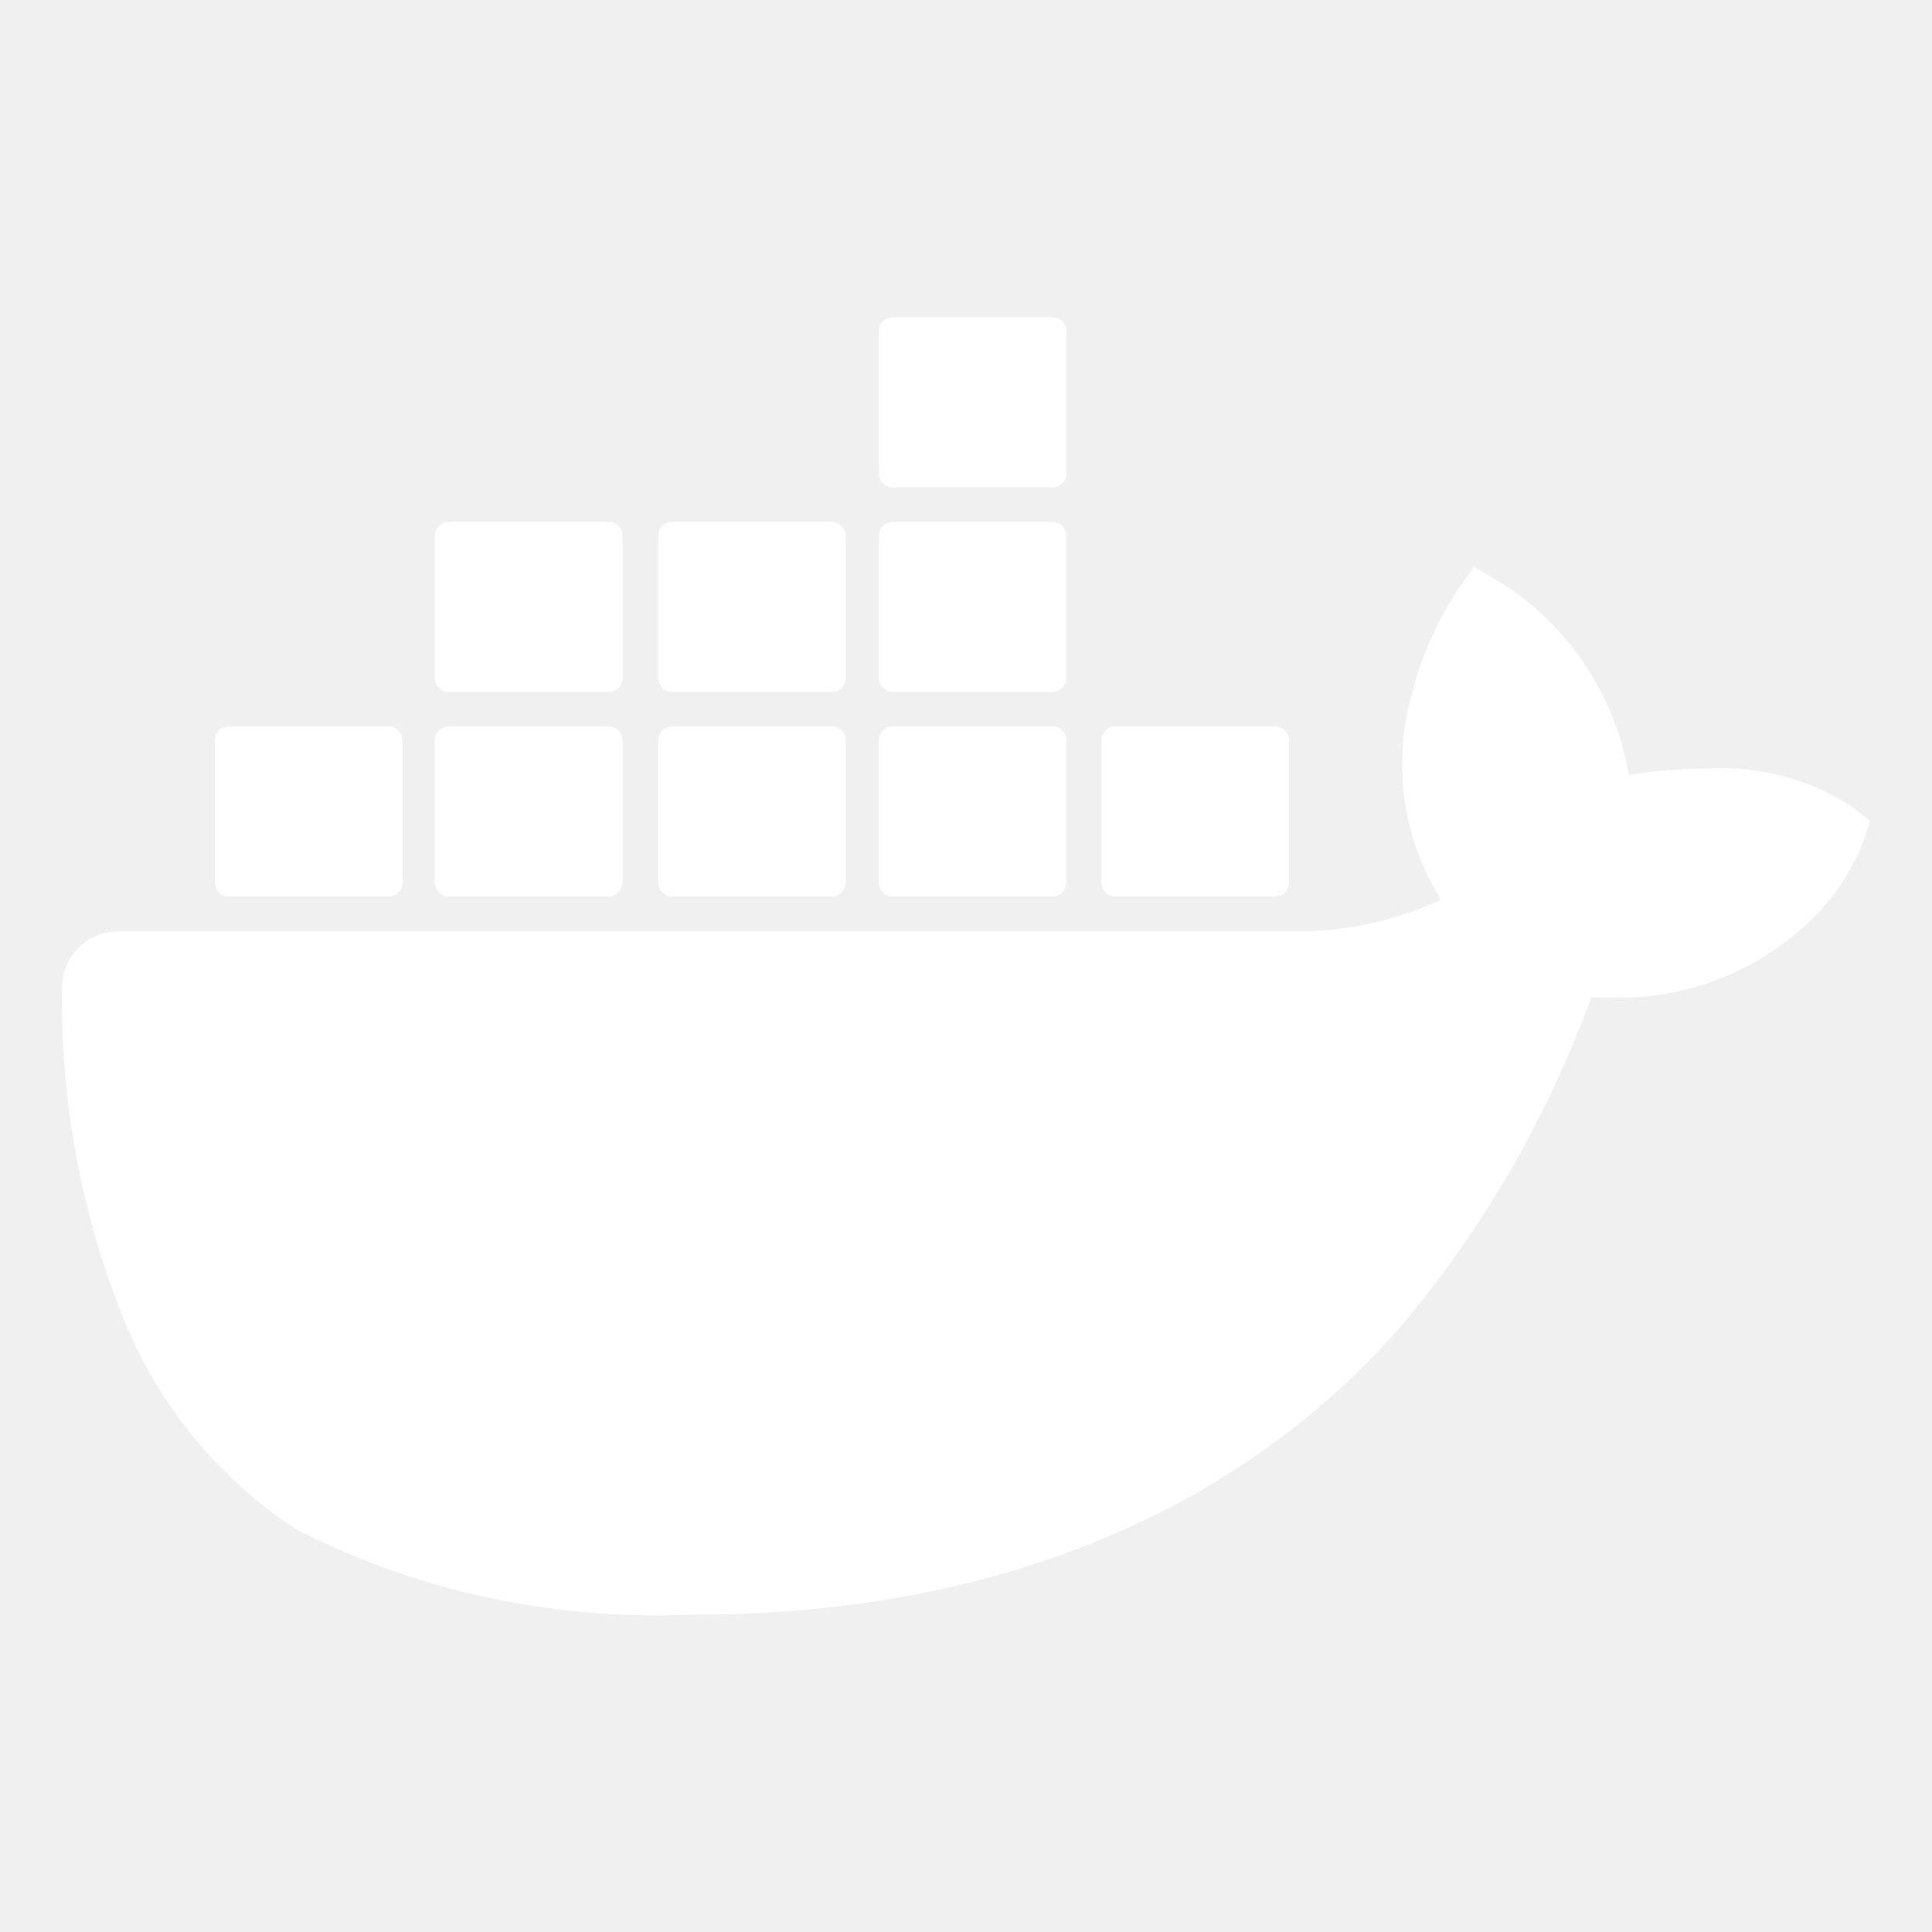
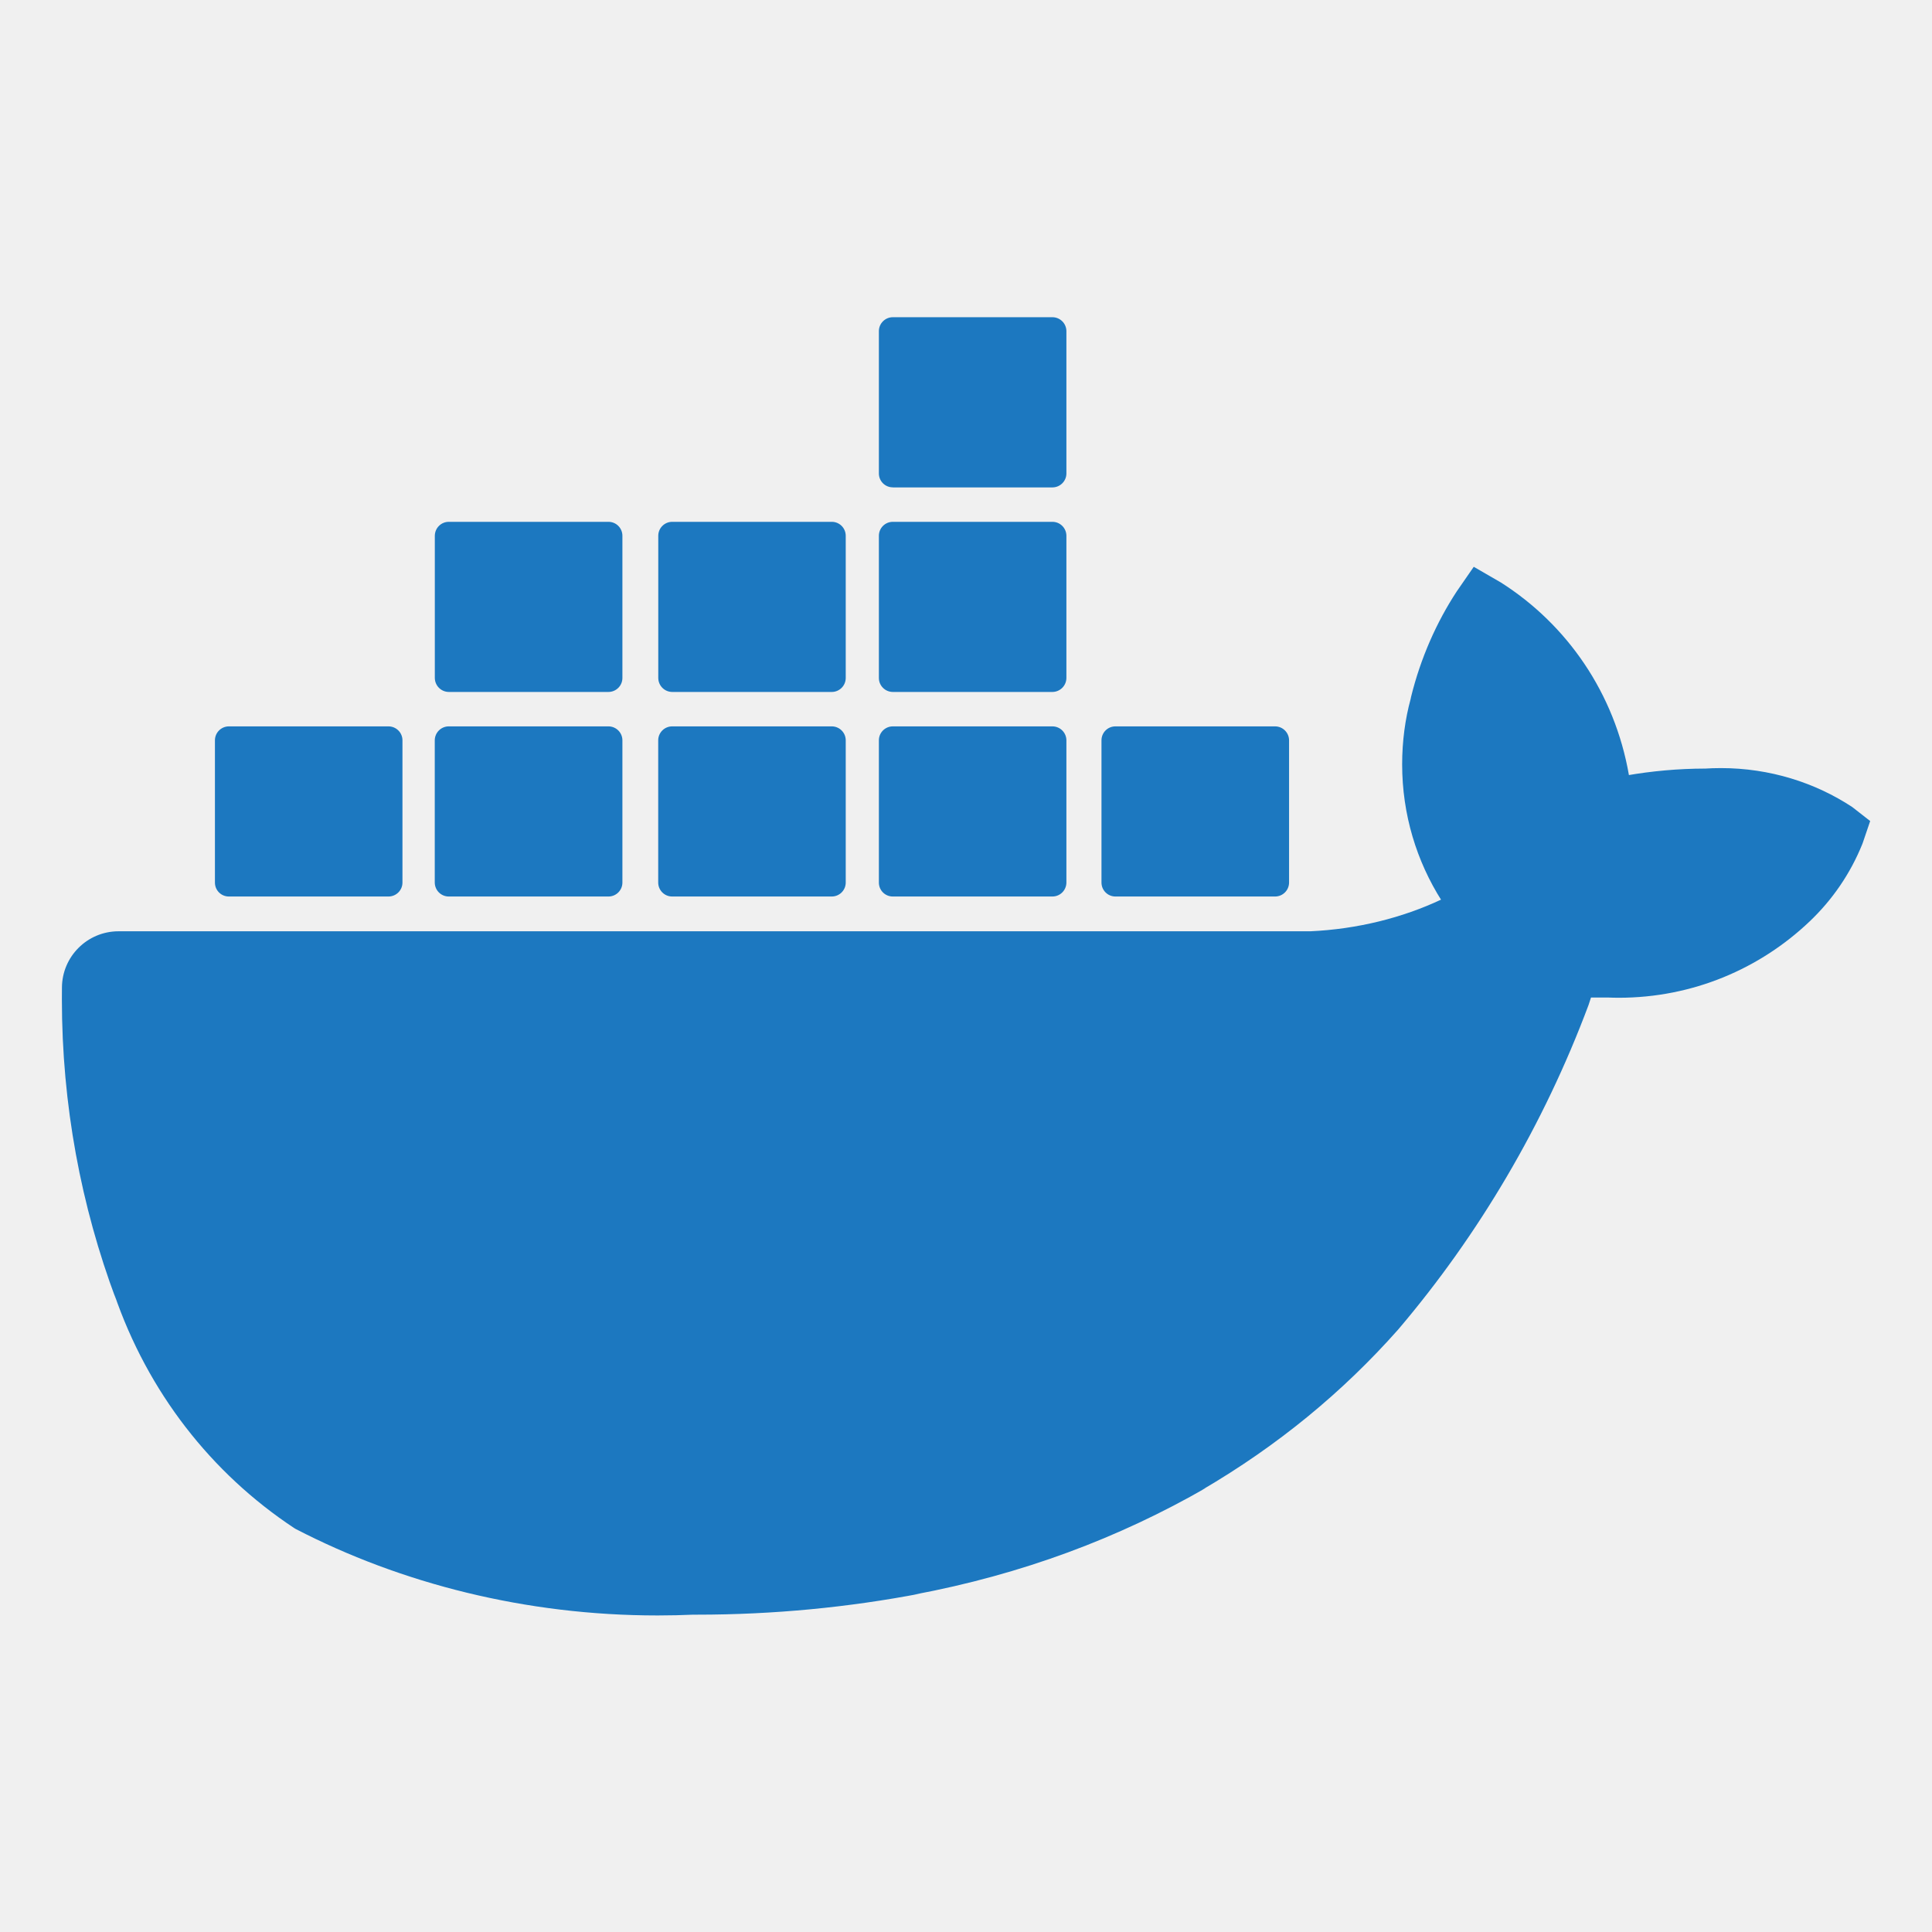
- <svg xmlns="http://www.w3.org/2000/svg" fill="#ffffff" width="800px" height="800px" viewBox="0 0 32 32" version="1.1">
+ <svg xmlns="http://www.w3.org/2000/svg" fill="#1c78c0" width="800px" height="800px" viewBox="0 0 32 32" version="1.1">
  <path d="M30.679 13.367c-0.613-0.404-1.366-0.645-2.175-0.645-0.093 0-0.185 0.003-0.276 0.009l0.012-0.001c-0.446 0.001-0.882 0.041-1.306 0.115l0.046-0.007c-0.235-1.357-1.025-2.495-2.122-3.191l-0.019-0.011-0.429-0.248-0.282 0.408c-0.336 0.512-0.599 1.108-0.756 1.745l-0.008 0.039c-0.089 0.324-0.14 0.696-0.14 1.080 0 0.831 0.24 1.605 0.654 2.258l-0.010-0.017c-0.637 0.299-1.381 0.488-2.164 0.524l-0.013 0h-19.729c-0.516 0.001-0.934 0.418-0.936 0.933v0c-0.001 0.056-0.001 0.123-0.001 0.19 0 1.751 0.317 3.428 0.897 4.977l-0.032-0.098c0.558 1.633 1.612 2.975 2.98 3.881l0.028 0.017c1.744 0.903 3.808 1.432 5.995 1.432 0.207 0 0.412-0.005 0.617-0.014l-0.029 0.001c0.018 0 0.039 0 0.060 0 1.272 0 2.515-0.121 3.72-0.352l-0.123 0.020c1.795-0.336 3.395-0.939 4.845-1.773l-0.074 0.039c1.257-0.735 2.331-1.621 3.245-2.652l0.012-0.014c1.325-1.56 2.403-3.381 3.145-5.365l0.041-0.125h0.276c0.055 0.002 0.119 0.004 0.183 0.004 1.226 0 2.34-0.481 3.163-1.265l-0.002 0.002c0.377-0.358 0.676-0.793 0.873-1.281l0.009-0.024 0.122-0.359zM3.79 14.849h2.646c0.127-0.001 0.23-0.104 0.23-0.231 0 0 0 0 0 0v0-2.355c0-0 0-0.001 0-0.001 0-0.127-0.103-0.23-0.23-0.231h-2.646c-0.127 0.001-0.23 0.104-0.23 0.231v0 2.356c0 0 0 0 0 0.001 0 0.127 0.103 0.23 0.23 0.23 0 0 0 0 0.001 0h-0zM7.434 14.849h2.644c0.127 0 0.231-0.103 0.231-0.231 0 0 0 0 0-0v0-2.355c0-0 0-0.001 0-0.001 0-0.127-0.103-0.23-0.23-0.231h-2.646c-0 0-0 0-0 0-0.128 0-0.232 0.104-0.232 0.232 0 0 0 0 0 0v0 2.355c0.001 0.128 0.104 0.231 0.232 0.231v0zM11.132 14.849h2.646c0.127-0.001 0.23-0.104 0.23-0.231 0 0 0 0 0 0v0-2.355c0-0 0-0.001 0-0.001 0-0.127-0.103-0.23-0.23-0.231h-2.646c-0.127 0.001-0.23 0.104-0.23 0.231v0 2.356c0 0.127 0.103 0.231 0.231 0.231v0zM14.788 14.849h2.643c0 0 0 0 0 0 0.128 0 0.231-0.103 0.232-0.231v-2.355c0-0 0-0 0-0 0-0.128-0.104-0.232-0.232-0.232-0 0-0 0-0 0h-2.643c-0.127 0-0.231 0.103-0.231 0.231v0 2.356c0 0 0 0 0 0.001 0 0.127 0.103 0.23 0.23 0.23 0 0 0 0 0.001 0h-0zM7.434 11.461h2.644c0.128-0.001 0.231-0.104 0.231-0.232 0 0 0 0 0 0v0-2.355c0 0 0 0 0-0 0-0.127-0.103-0.231-0.231-0.231h-2.644c-0.128 0-0.231 0.103-0.232 0.231v2.355c0.001 0.128 0.104 0.231 0.232 0.232h0zM11.132 11.461h2.646c0.127-0.001 0.23-0.105 0.23-0.232v0-2.355c0 0 0 0 0-0 0-0.127-0.103-0.231-0.231-0.231h-2.643c-0.127 0-0.231 0.103-0.231 0.231 0 0 0 0 0 0v0 2.355c0.001 0.128 0.103 0.231 0.231 0.232h0zM14.788 11.461h2.643c0.128-0.001 0.231-0.104 0.232-0.232v-2.355c-0.001-0.128-0.104-0.231-0.232-0.231h-2.643c-0.127 0-0.231 0.103-0.231 0.231 0 0 0 0 0 0v0 2.355c0 0.128 0.103 0.231 0.231 0.232h0zM14.788 8.073h2.643c0 0 0 0 0 0 0.128 0 0.232-0.104 0.232-0.232 0-0 0-0 0-0v0-2.356c-0.001-0.128-0.104-0.231-0.232-0.231 0 0-0 0-0 0h-2.643c-0.127 0-0.231 0.103-0.231 0.231v0 2.356c0 0 0 0 0 0.001 0 0.127 0.103 0.23 0.23 0.23 0 0 0 0 0.001 0h-0zM18.475 14.849h2.644c0 0 0 0 0 0 0.128 0 0.231-0.103 0.232-0.231v-2.355c0-0 0-0 0-0 0-0.128-0.104-0.232-0.232-0.232-0 0-0 0-0 0h-2.644c0 0 0 0-0 0-0.128 0-0.231 0.103-0.231 0.231v2.356c0 0.127 0.103 0.231 0.231 0.231v0z" />
</svg>
